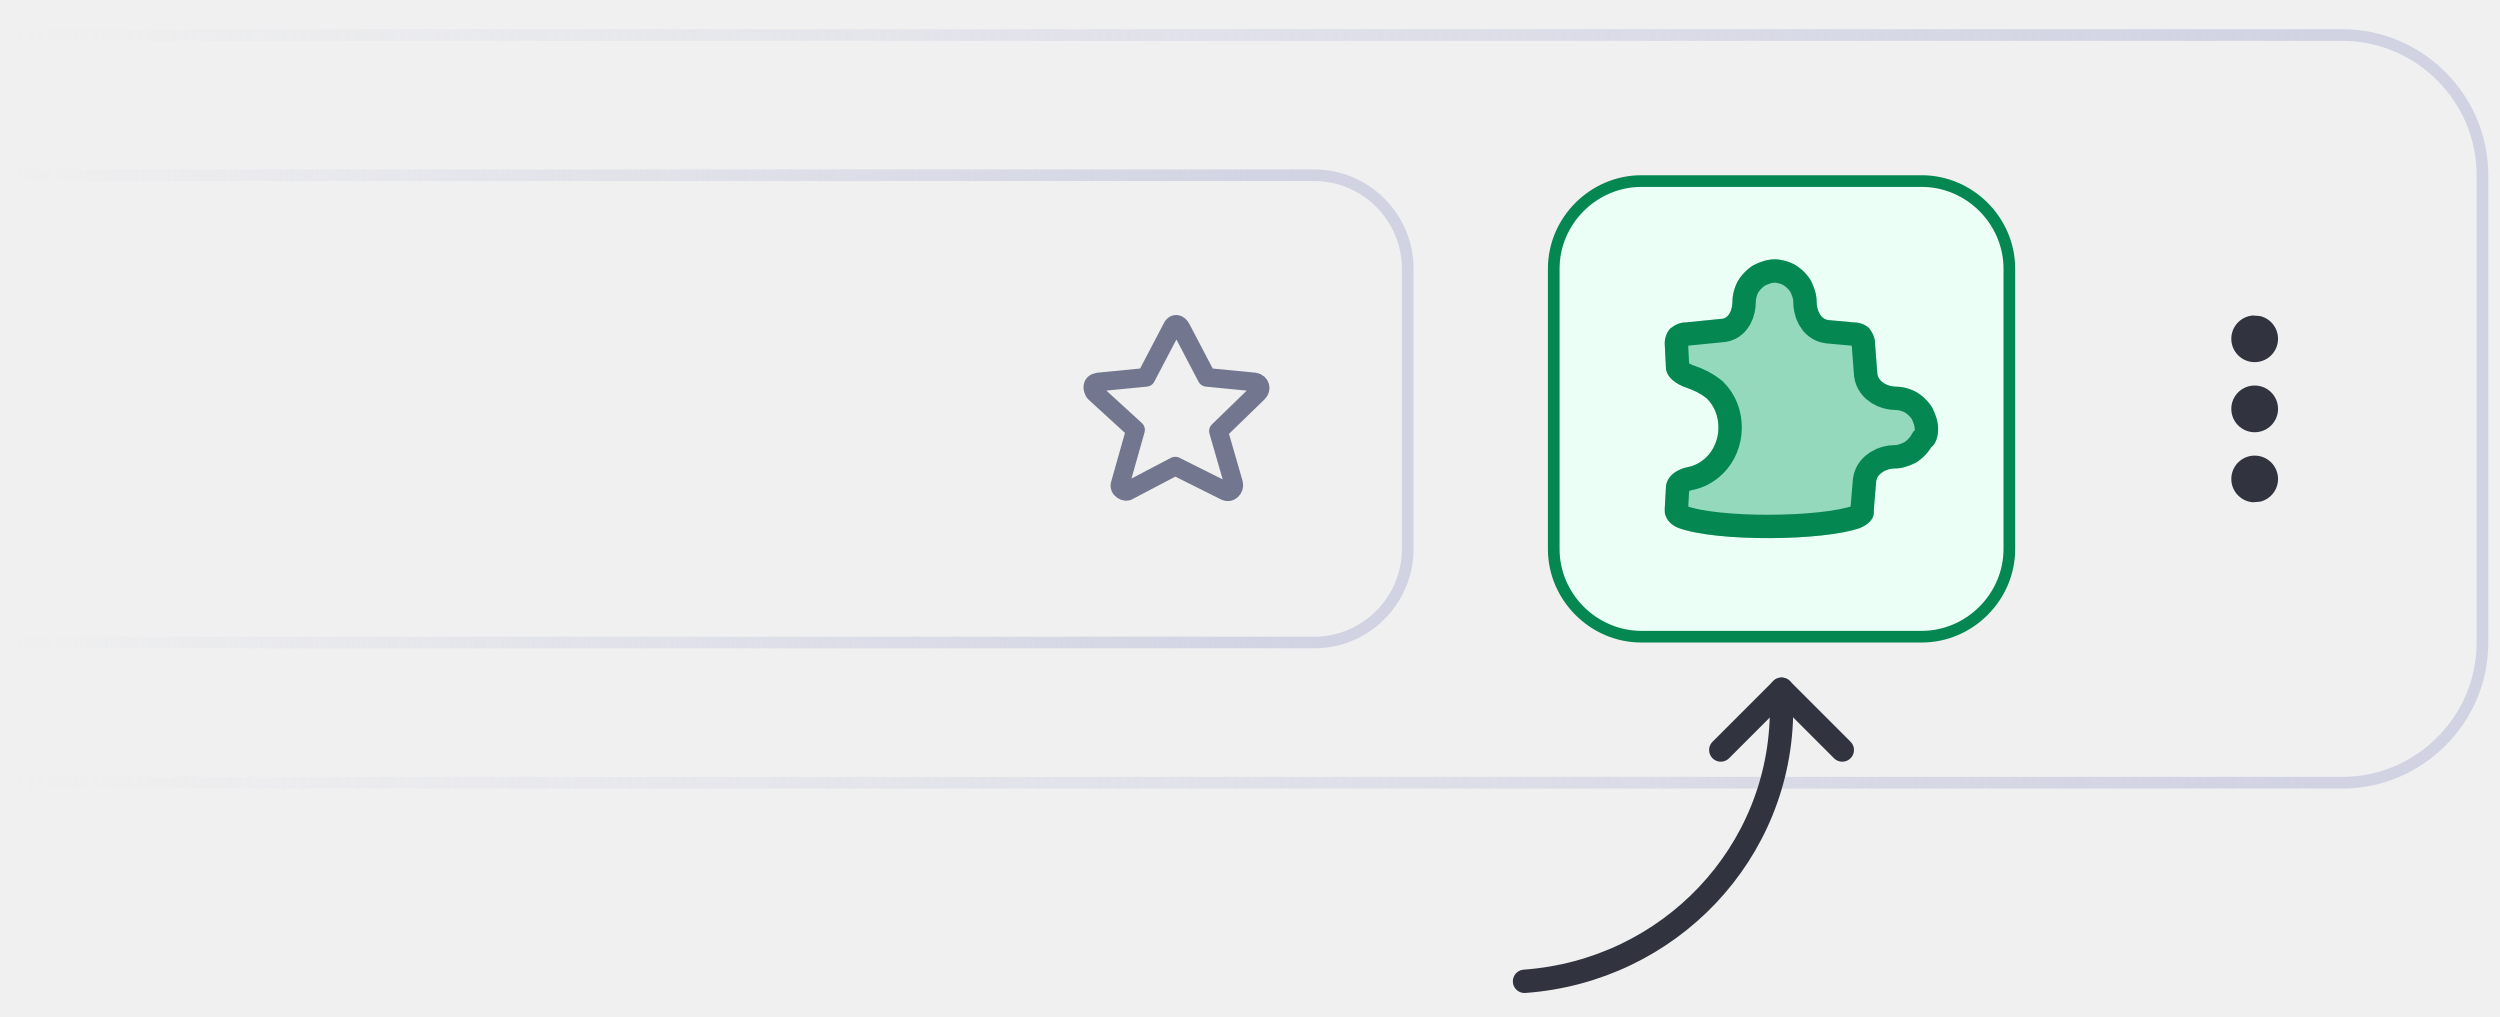
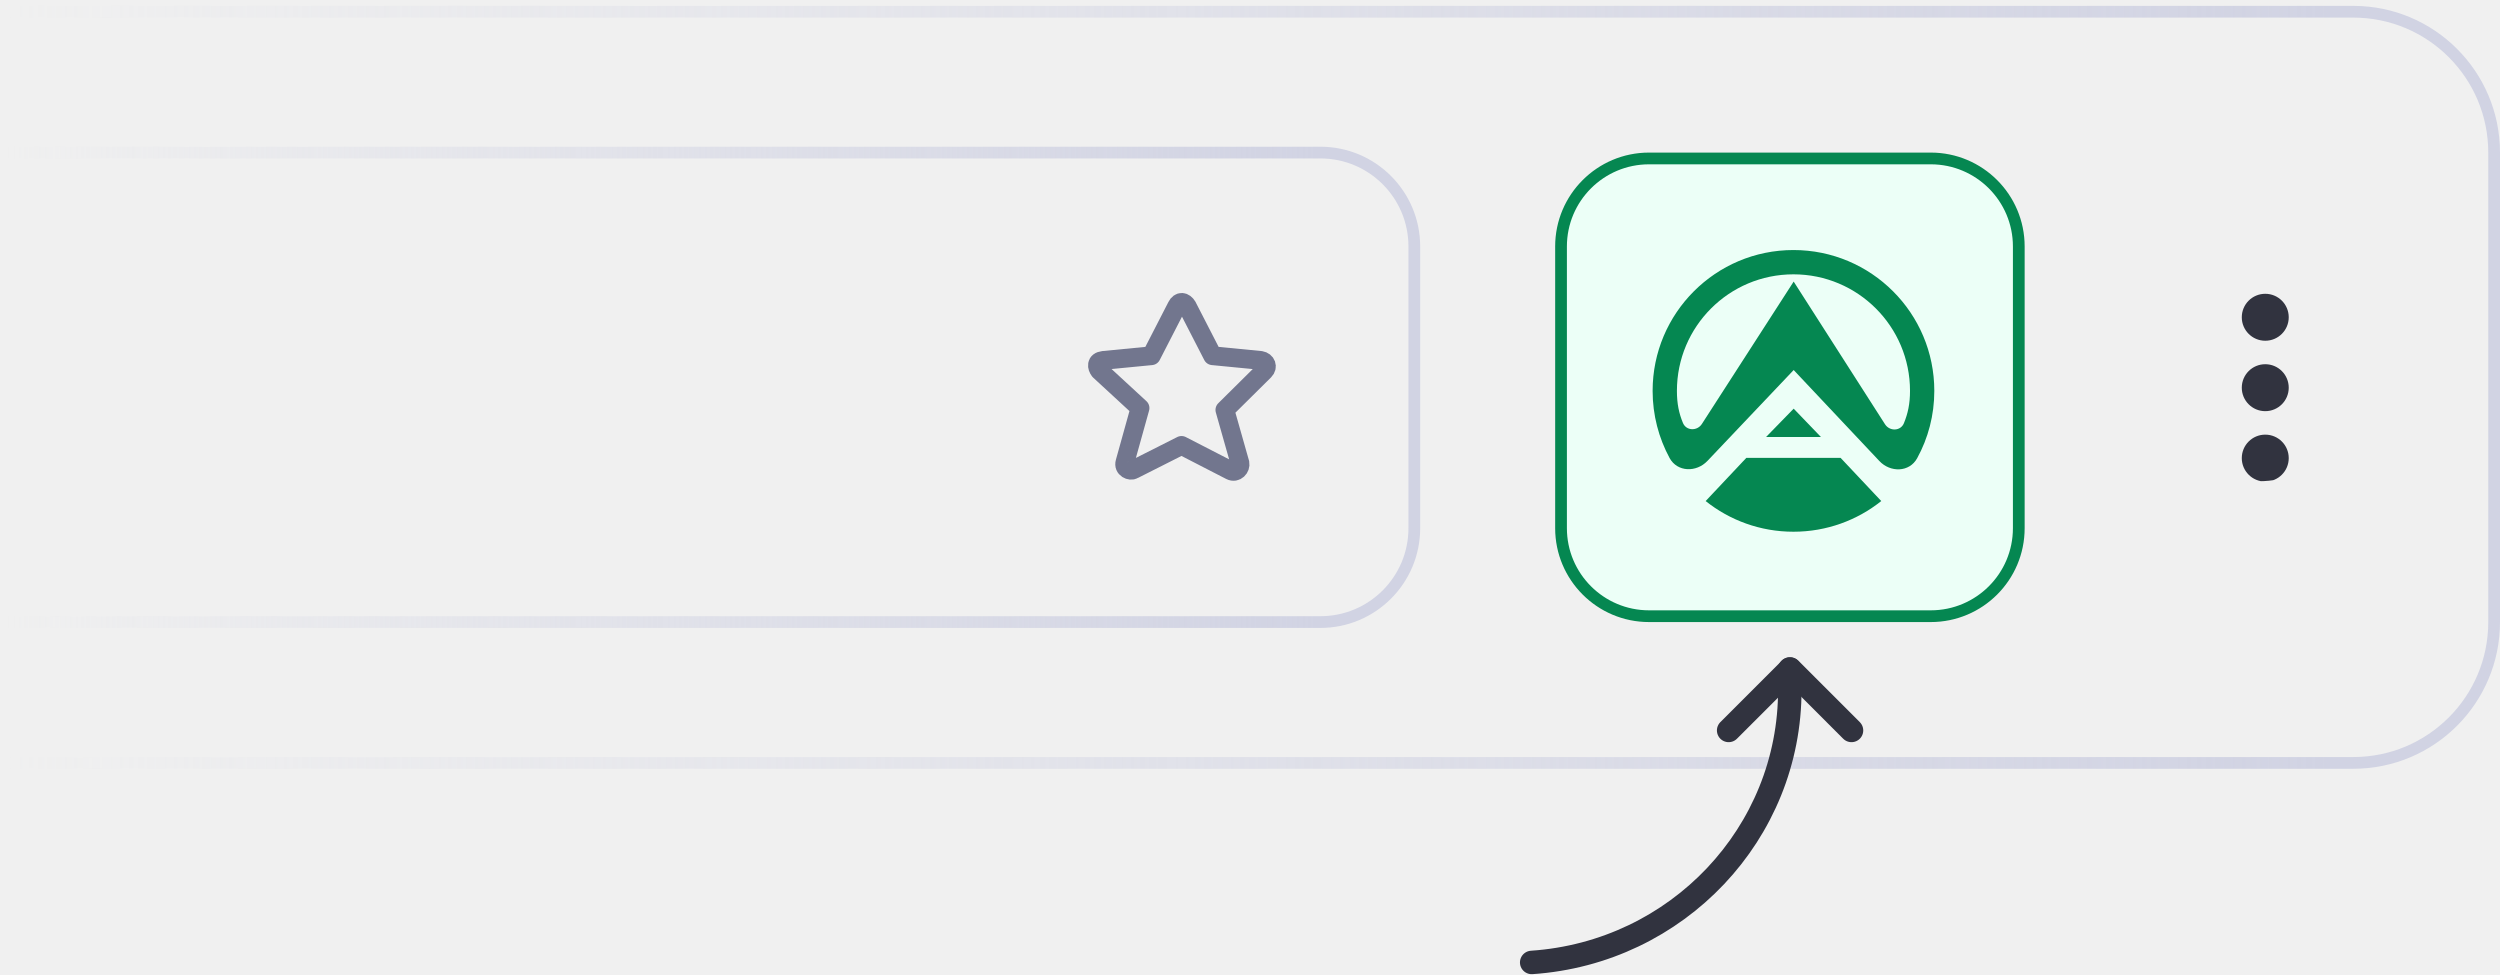
- <svg xmlns="http://www.w3.org/2000/svg" xmlns:xlink="http://www.w3.org/1999/xlink" viewBox="0 0 214 87" enable-background="new 0 0 214 87" xml:space="preserve">
-   <linearGradient id="a" gradientUnits="userSpaceOnUse" x1="112.523" y1="52.89" x2=".5" y2="52.89" gradientTransform="matrix(1 0 0 -1 0 87.89)">
-     <stop offset="0" style="stop-color:#d1d3e3" />
-     <stop offset="1" style="stop-color:#d1d3e3;stop-opacity:0" />
-   </linearGradient>
-   <path fill="none" stroke="url(#a)" d="M.5 15h112c4.4 0 8 3.6 8 8v24c0 4.4-3.6 8-8 8H.5" />
-   <linearGradient id="b" gradientUnits="userSpaceOnUse" x1="198.408" y1="52.89" x2=".5" y2="52.89" gradientTransform="matrix(1 0 0 -1 0 87.89)">
-     <stop offset="0" style="stop-color:#d1d3e3" />
-     <stop offset="1" style="stop-color:#d1d3e3;stop-opacity:0" />
-   </linearGradient>
-   <path fill="none" stroke="url(#b)" d="M.5 3h200c6.6 0 12 5.4 12 12v40c0 6.6-5.4 12-12 12H.5" />
-   <path fill="none" stroke="#72768E" stroke-width="1.6" stroke-linecap="round" stroke-linejoin="round" d="m101.1 28.1 2.2 4.2 4.1.4c.5.1.6.6.3.9l-3.4 3.3 1.3 4.5c.1.4-.3.9-.8.6l-4.2-2.1-4 2.1c-.2.2-.9-.1-.7-.6l1.3-4.6-3.5-3.2c-.2-.3-.3-.8.3-.9l4.1-.4 2.2-4.2c.2-.5.6-.4.8 0z" />
-   <path fill="#ECFFF7" stroke="#058751" d="M140.5 15.5h24c4.1 0 7.5 3.4 7.5 7.5v24c0 4.1-3.4 7.5-7.5 7.5h-24c-4.1 0-7.5-3.4-7.5-7.5V23c0-4.1 3.4-7.5 7.5-7.5z" />
-   <path fill="#95D9BD" d="M165.9 36.7c0-.6-.2-1.2-.5-1.8-.3-.5-.8-1-1.3-1.3-.5-.3-1.2-.5-1.8-.5-.7 0-1.5-.4-1.6-1.1l-.2-2.6c0-.5-.2-.9-.5-1.3-.3-.3-.8-.5-1.3-.5l-2.2-.2c-.7-.1-1-.9-1-1.6 0-.6-.2-1.2-.5-1.8-.3-.5-.8-1-1.3-1.3-.5-.3-1.2-.5-1.8-.5-.6 0-1.2.2-1.8.5-.5.3-1 .8-1.3 1.3-.3.5-.5 1.2-.5 1.8 0 .7-.3 1.5-1 1.5l-3 .3c-.5 0-.9.2-1.3.5-.3.3-.5.8-.5 1.3l.1 2c0 .9.9 1.5 1.8 1.8.6.2 1.2.5 1.7.9.7.7 1 1.6 1 2.5 0 1-.4 1.9-1 2.5-.5.5-1.1.8-1.7.9-.9.2-1.8.8-1.8 1.8l-.1 1.8c0 .2 0 .4.1.6.2.5.6.8 1.1 1 3.3 1.2 12.4 1.1 15.5 0 .5-.2.9-.5 1.1-.9.1-.2.1-.4.1-.7l.2-2.4c.1-.7.9-1.1 1.6-1.1.6 0 1.2-.2 1.8-.5.5-.3 1-.8 1.3-1.3.4-.3.6-.9.6-1.6z" />
+ <svg xmlns="http://www.w3.org/2000/svg" viewBox="0 0 213 83" fill="none">
+   <path d="M0.5 13H112.5C116.918 13 120.5 16.582 120.5 21V45C120.5 49.418 116.918 53 112.5 53H0.5" stroke="url(#paint0_linear_19_29)" />
+   <path d="M0.5 1H200.5C207.127 1 212.5 6.373 212.5 13V53C212.5 59.627 207.127 65 200.5 65H0.5" stroke="url(#paint1_linear_19_29)" />
+   <path d="M101.147 26.091L103.315 30.309L107.412 30.707C107.893 30.786 108.054 31.264 107.733 31.582L104.359 34.925L105.645 39.461C105.725 39.859 105.323 40.337 104.841 40.098L100.665 37.949L96.569 40.018C96.328 40.177 95.685 39.938 95.846 39.381L97.131 34.766L93.677 31.582C93.436 31.264 93.356 30.786 93.998 30.707L98.095 30.309L100.263 26.091C100.504 25.613 100.906 25.693 101.147 26.091Z" stroke="#72768E" stroke-width="1.6" stroke-linecap="round" stroke-linejoin="round" />
+   <rect x="133" y="13.5" width="39" height="39" rx="7.5" fill="#ECFFF7" stroke="#058751" />
+   <g clip-path="url(#clip0_19_29)">
+     <path fill-rule="evenodd" clip-rule="evenodd" d="M140.803 33.303C140.803 26.677 146.177 21.303 152.803 21.303C159.429 21.303 164.803 26.677 164.803 33.303C164.803 35.38 164.278 37.334 163.343 39.038C162.684 40.247 161.059 40.277 160.119 39.276L152.821 31.526L145.474 39.27C144.528 40.265 142.91 40.229 142.25 39.026C141.328 37.322 140.803 35.374 140.803 33.303ZM162.733 33.303C162.733 27.819 158.287 23.373 152.803 23.373C147.319 23.373 142.873 27.819 142.873 33.303C142.873 34.409 143.05 35.221 143.386 36.033C143.667 36.717 144.595 36.742 144.998 36.125L152.821 23.99L160.601 36.143C160.998 36.766 161.933 36.742 162.213 36.057C162.549 35.239 162.733 34.415 162.733 33.303Z" fill="#058751" />
+     <path fill-rule="evenodd" clip-rule="evenodd" d="M150.47 37.23L152.821 34.818L155.142 37.23H150.47Z" fill="#058751" />
+     <path d="M145.322 42.69C147.373 44.326 149.975 45.303 152.802 45.303C155.63 45.303 158.231 44.326 160.283 42.69L156.821 39.013H148.784L145.322 42.69Z" fill="#058751" />
+   </g>
+   <g clip-path="url(#clip1_19_29)">
+     <circle cx="193" cy="27.031" r="2" transform="rotate(90 193 27.0312)" fill="#31333F" />
+     <circle cx="193" cy="33.031" r="2" transform="rotate(90 193 33.0312)" fill="#31333F" />
+     <circle cx="193" cy="39.031" r="2" transform="rotate(90 193 39.0312)" fill="#31333F" />
+   </g>
+   <path d="M152.491 57C152.511 57.392 152.491 58.333 152.491 58.727C152.533 70.979 142.912 81.161 130.5 82" stroke="#31333F" stroke-width="2" stroke-linecap="round" stroke-linejoin="round" />
+   <path d="M147.281 62.233L152.515 57L157.748 62.233" stroke="#31333F" stroke-width="2" stroke-linecap="round" stroke-linejoin="round" />
  <defs>
-     <filter id="c" filterUnits="userSpaceOnUse" x="140.6" y="20.3" width="27.3" height="28">
-       <feColorMatrix values="1 0 0 0 0 0 1 0 0 0 0 0 1 0 0 0 0 0 1 0" />
-     </filter>
+     <linearGradient id="paint0_linear_19_29" x1="112.523" y1="33" x2="0.5" y2="33" gradientUnits="userSpaceOnUse">
+       <stop stop-color="#D1D3E3" />
+       <stop offset="1" stop-color="#D1D3E3" stop-opacity="0" />
+     </linearGradient>
+     <linearGradient id="paint1_linear_19_29" x1="198.408" y1="33" x2="0.5" y2="33" gradientUnits="userSpaceOnUse">
+       <stop stop-color="#D1D3E3" />
+       <stop offset="1" stop-color="#D1D3E3" stop-opacity="0" />
+     </linearGradient>
+     <clipPath id="clip0_19_29">
+       <rect width="24" height="24" fill="white" transform="translate(140.805 21.3027)" />
+     </clipPath>
+     <clipPath id="clip1_19_29">
+       <rect x="200.5" y="41" width="16" height="16" rx="8" transform="rotate(-180 200.5 41)" fill="white" />
+     </clipPath>
  </defs>
-   <mask maskUnits="userSpaceOnUse" x="140.6" y="20.3" width="27.3" height="28" id="d">
-     <path fill="#FFF" filter="url(#c)" d="M165.9 36.7c0-.6-.2-1.2-.5-1.8-.3-.5-.8-1-1.3-1.3-.5-.3-1.2-.5-1.8-.5-.7 0-1.5-.4-1.6-1.1l-.2-2.6c0-.5-.2-.9-.5-1.3-.3-.3-.8-.5-1.3-.5l-2.2-.2c-.7-.1-1-.9-1-1.6 0-.6-.2-1.2-.5-1.8-.3-.5-.8-1-1.3-1.3-.5-.3-1.2-.5-1.8-.5-.6 0-1.2.2-1.8.5-.5.3-1 .8-1.3 1.3-.3.5-.5 1.2-.5 1.8 0 .7-.3 1.5-1 1.5l-3 .3c-.5 0-.9.2-1.3.5-.3.3-.5.8-.5 1.3l.1 2c0 .9.9 1.5 1.8 1.8.6.2 1.2.5 1.7.9.7.7 1 1.6 1 2.5 0 1-.4 1.9-1 2.5-.5.5-1.1.8-1.7.9-.9.2-1.8.8-1.8 1.8l-.1 1.8c0 .2 0 .4.1.6.2.5.6.8 1.1 1 3.3 1.2 12.4 1.1 15.5 0 .5-.2.9-.5 1.1-.9.1-.2.1-.4.1-.7l.2-2.4c.1-.7.9-1.1 1.6-1.1.6 0 1.2-.2 1.8-.5.5-.3 1-.8 1.3-1.3.4-.3.6-.9.6-1.6z" />
-   </mask>
-   <path mask="url(#d)" fill="none" stroke="#058751" stroke-width="4" d="M165.9 36.7c0-.6-.2-1.2-.5-1.8-.3-.5-.8-1-1.3-1.3-.5-.3-1.2-.5-1.8-.5-.7 0-1.5-.4-1.6-1.1l-.2-2.6c0-.5-.2-.9-.5-1.3-.3-.3-.8-.5-1.3-.5l-2.2-.2c-.7-.1-1-.9-1-1.6 0-.6-.2-1.2-.5-1.8-.3-.5-.8-1-1.3-1.3-.5-.3-1.2-.5-1.8-.5-.6 0-1.2.2-1.8.5-.5.3-1 .8-1.3 1.3-.3.5-.5 1.2-.5 1.8 0 .7-.3 1.5-1 1.5l-3 .3c-.5 0-.9.2-1.3.5-.3.3-.5.8-.5 1.3l.1 2c0 .9.9 1.5 1.8 1.8.6.2 1.2.5 1.7.9.7.7 1 1.6 1 2.5 0 1-.4 1.9-1 2.5-.5.5-1.1.8-1.7.9-.9.2-1.8.8-1.8 1.8l-.1 1.8c0 .2 0 .4.1.6.2.5.6.8 1.1 1 3.3 1.2 12.4 1.1 15.5 0 .5-.2.9-.5 1.1-.9.1-.2.1-.4.1-.7l.2-2.4c.1-.7.9-1.1 1.6-1.1.6 0 1.2-.2 1.8-.5.5-.3 1-.8 1.3-1.3.4-.3.6-.9.6-1.6z" />
-   <g>
-     <defs>
-       <path id="e" d="M192.5 43c-4.4 0-8-3.6-8-8s3.6-8 8-8 8 3.6 8 8-3.6 8-8 8z" />
-     </defs>
-     <clipPath id="f">
-       <use xlink:href="#e" overflow="visible" />
-     </clipPath>
-     <g fill="#31333F" clip-path="url(#f)">
-       <circle cx="193" cy="29" r="2" />
-       <circle cx="193" cy="35" r="2" />
-       <circle cx="193" cy="41" r="2" />
-     </g>
-   </g>
-   <g>
-     <g fill="none" stroke="#31333F" stroke-width="2" stroke-linecap="round" stroke-linejoin="round">
-       <path d="M152.5 59v1.7c0 12.3-9.6 22.4-22 23.3" />
-       <path d="m147.3 64.2 5.2-5.2 5.2 5.2" />
-     </g>
-   </g>
</svg>
